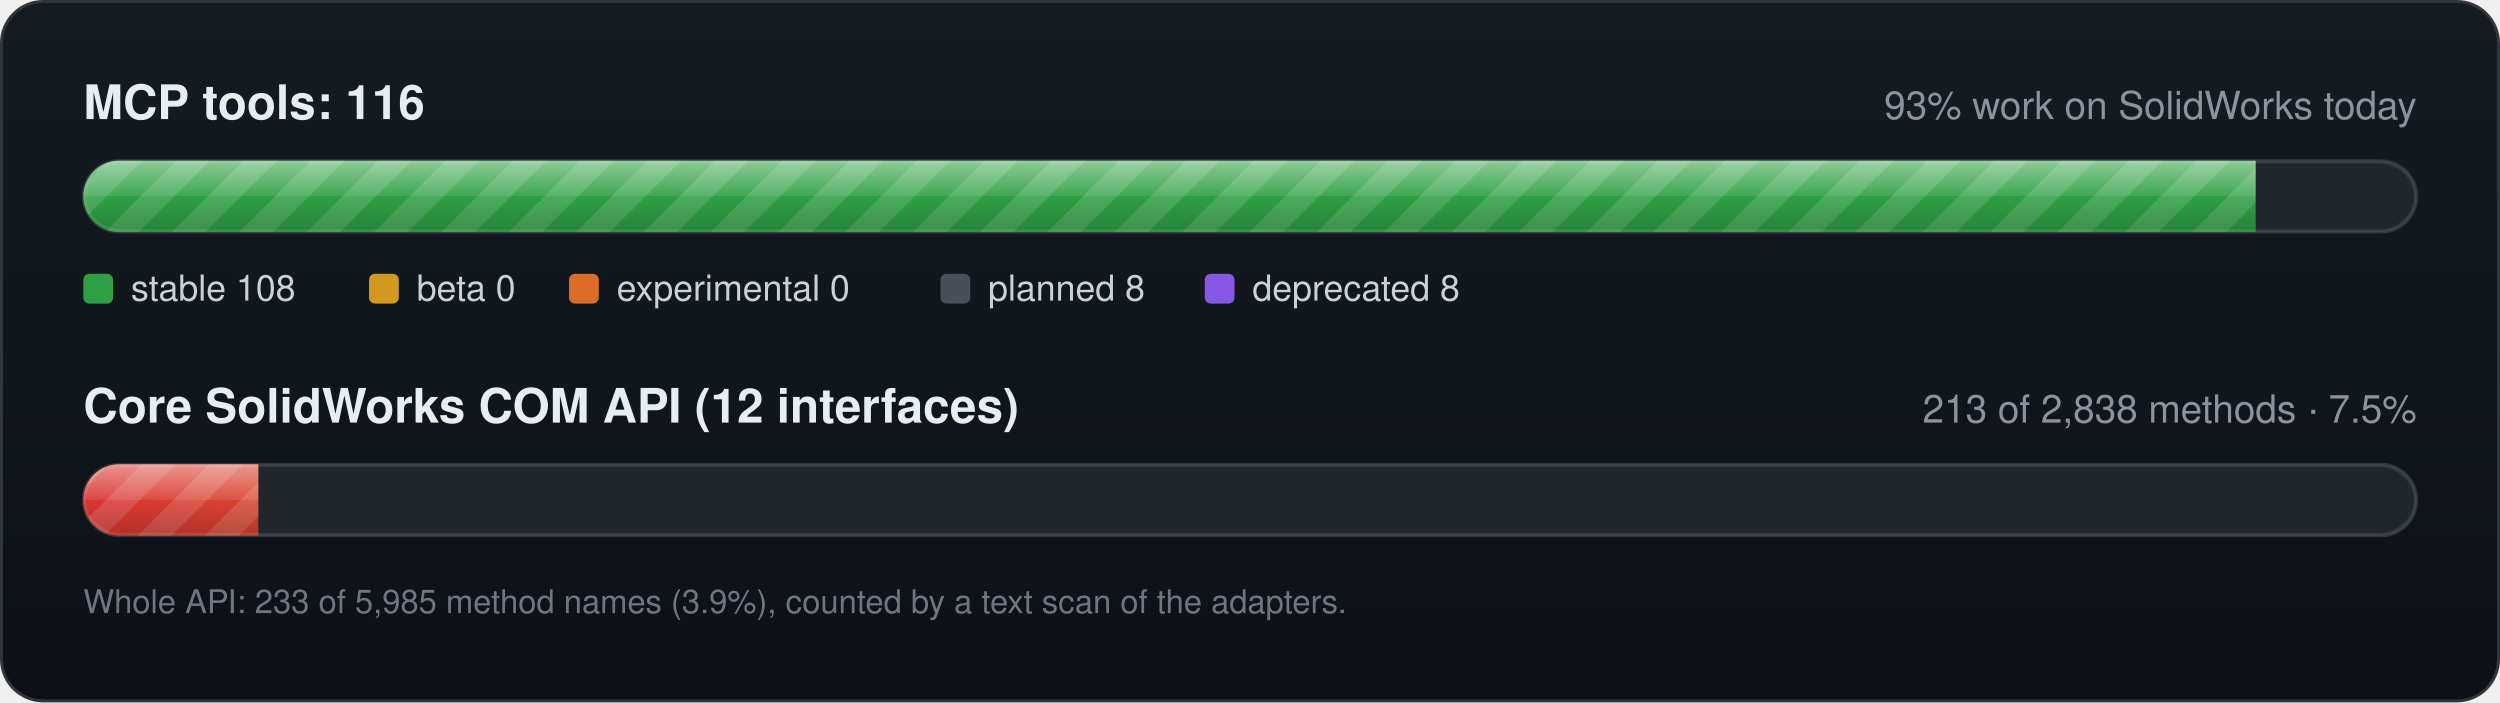
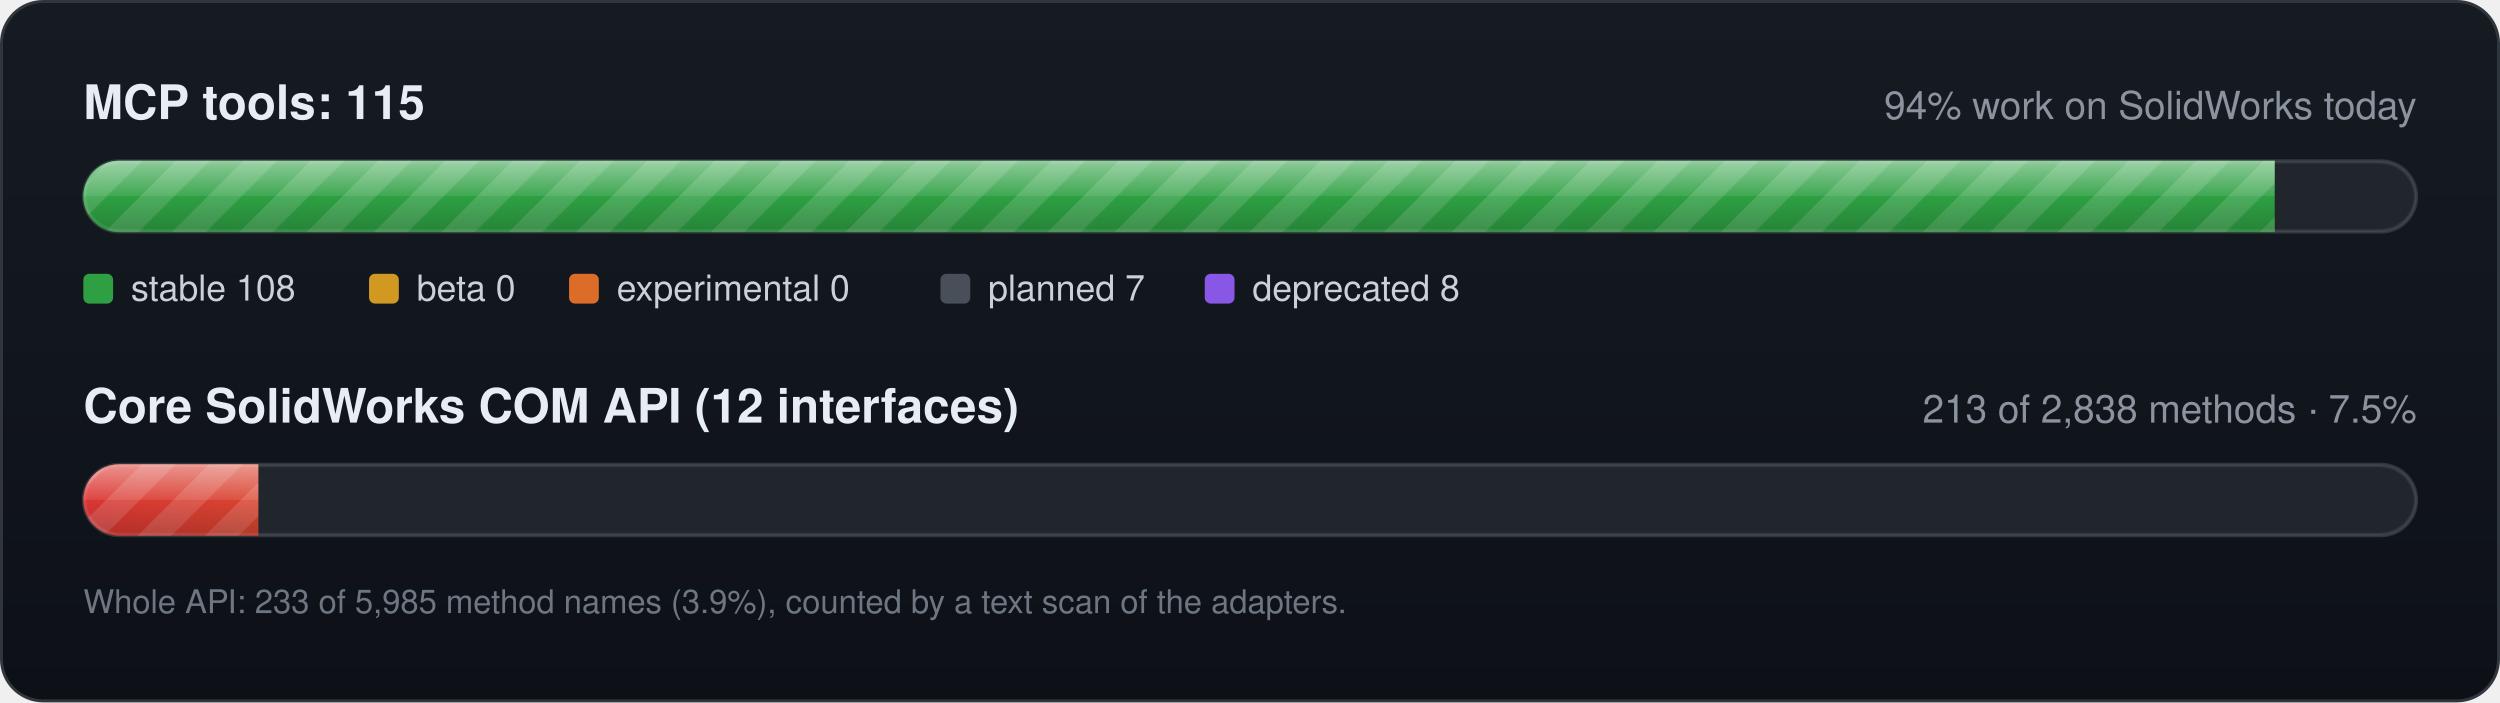
<svg xmlns="http://www.w3.org/2000/svg" width="840" height="236" viewBox="0 0 840 236" role="img" aria-label="Project progress">
  <defs>
    <linearGradient id="panel" x1="0" y1="0" x2="0" y2="1">
      <stop offset="0" stop-color="#161b22" />
      <stop offset="1" stop-color="#0d1117" />
    </linearGradient>
    <linearGradient id="gloss" x1="0" y1="0" x2="0" y2="1">
      <stop offset="0" stop-color="#fff" stop-opacity=".45" />
      <stop offset=".5" stop-color="#fff" stop-opacity=".08" />
      <stop offset=".5" stop-color="#000" stop-opacity="0" />
      <stop offset="1" stop-color="#000" stop-opacity=".18" />
    </linearGradient>
    <linearGradient id="heat" gradientUnits="userSpaceOnUse" x1="28" y1="0" x2="812" y2="0">
      <stop offset="0" stop-color="#da3633" />
      <stop offset=".5" stop-color="#d29922" />
      <stop offset="1" stop-color="#2ea043" />
    </linearGradient>
    <pattern id="stripes" width="16" height="16" patternUnits="userSpaceOnUse" patternTransform="rotate(45)">
      <rect width="8" height="16" fill="#fff" fill-opacity=".14" />
      <animateTransform attributeName="patternTransform" type="translate" additive="sum" from="0 0" to="16 0" dur="1.6s" repeatCount="indefinite" />
    </pattern>
    <clipPath id="track-tools">
      <rect x="28" y="54" width="784" height="24" rx="12.0" />
    </clipPath>
    <clipPath id="track-com">
      <rect x="28" y="156" width="784" height="24" rx="12.0" />
    </clipPath>
  </defs>
  <rect x=".5" y=".5" width="839" height="235" rx="14" fill="url(#panel)" stroke="#30363d" />
-   <text x="28" y="40" font-family="-apple-system,'Segoe UI',Helvetica,Arial,sans-serif" font-size="16" fill="#e6edf3" font-weight="600" text-anchor="start">MCP tools: 116</text>
-   <text x="812" y="40" font-family="-apple-system,'Segoe UI',Helvetica,Arial,sans-serif" font-size="13" fill="#8b949e" font-weight="400" text-anchor="end">93% work on SolidWorks today</text>
+   <text x="28" y="40" font-family="-apple-system,'Segoe UI',Helvetica,Arial,sans-serif" font-size="16" fill="#e6edf3" font-weight="600" text-anchor="start">MCP tools: 115</text>
+   <text x="812" y="40" font-family="-apple-system,'Segoe UI',Helvetica,Arial,sans-serif" font-size="13" fill="#8b949e" font-weight="400" text-anchor="end">94% work on SolidWorks today</text>
  <rect x="28" y="54" width="784" height="24" rx="12.0" fill="#21262d" stroke="#30363d" />
  <g clip-path="url(#track-tools)">
-     <rect x="28.0" y="54" width="729.9" height="24" fill="#2ea043" />
-     <rect x="757.9" y="54" width="0.0" height="24" fill="#d29922" />
-     <rect x="757.9" y="54" width="0.0" height="24" fill="#db6d28" />
-     <rect x="28" y="54" width="729.9" height="24" fill="url(#stripes)" />
-     <rect x="28" y="54" width="729.9" height="24" fill="url(#gloss)" />
+     <rect x="28.0" y="54" width="736.3" height="24" fill="#2ea043" />
+     <rect x="764.3" y="54" width="0.0" height="24" fill="#d29922" />
+     <rect x="764.3" y="54" width="0.0" height="24" fill="#db6d28" />
+     <rect x="28" y="54" width="736.3" height="24" fill="url(#stripes)" />
+     <rect x="28" y="54" width="736.3" height="24" fill="url(#gloss)" />
  </g>
  <rect x="28.5" y="54.5" width="783" height="23" rx="12.0" fill="none" stroke="#fff" stroke-opacity=".08" />
  <rect x="28" y="92" width="10" height="10" rx="2" fill="#2ea043" />
  <text x="44" y="101" font-family="-apple-system,'Segoe UI',Helvetica,Arial,sans-serif" font-size="12" fill="#c9d1d9" font-weight="400" text-anchor="start">stable 108</text>
  <rect x="124" y="92" width="10" height="10" rx="2" fill="#d29922" />
  <text x="140" y="101" font-family="-apple-system,'Segoe UI',Helvetica,Arial,sans-serif" font-size="12" fill="#c9d1d9" font-weight="400" text-anchor="start">beta 0</text>
  <rect x="191.2" y="92" width="10" height="10" rx="2" fill="#db6d28" />
  <text x="207.2" y="101" font-family="-apple-system,'Segoe UI',Helvetica,Arial,sans-serif" font-size="12" fill="#c9d1d9" font-weight="400" text-anchor="start">experimental 0</text>
  <rect x="316" y="92" width="10" height="10" rx="2" fill="#484f58" />
-   <text x="332" y="101" font-family="-apple-system,'Segoe UI',Helvetica,Arial,sans-serif" font-size="12" fill="#c9d1d9" font-weight="400" text-anchor="start">planned 8</text>
+   <text x="332" y="101" font-family="-apple-system,'Segoe UI',Helvetica,Arial,sans-serif" font-size="12" fill="#c9d1d9" font-weight="400" text-anchor="start">planned 7</text>
  <rect x="404.8" y="92" width="10" height="10" rx="2" fill="#8957e5" />
  <text x="420.8" y="101" font-family="-apple-system,'Segoe UI',Helvetica,Arial,sans-serif" font-size="12" fill="#c9d1d9" font-weight="400" text-anchor="start">deprecated 8</text>
  <text x="28" y="142" font-family="-apple-system,'Segoe UI',Helvetica,Arial,sans-serif" font-size="16" fill="#e6edf3" font-weight="600" text-anchor="start">Core SolidWorks COM API (12 interfaces)</text>
  <text x="812" y="142" font-family="-apple-system,'Segoe UI',Helvetica,Arial,sans-serif" font-size="13" fill="#8b949e" font-weight="400" text-anchor="end">213 of 2,838 methods · 7.5%</text>
  <rect x="28" y="156" width="784" height="24" rx="12.0" fill="#21262d" stroke="#30363d" />
  <g clip-path="url(#track-com)">
    <rect x="28.0" y="156" width="58.8" height="24" fill="url(#heat)" />
    <rect x="28" y="156" width="58.8" height="24" fill="url(#stripes)" />
    <rect x="28" y="156" width="58.8" height="24" fill="url(#gloss)" />
  </g>
  <rect x="28.5" y="156.5" width="783" height="23" rx="12.0" fill="none" stroke="#fff" stroke-opacity=".08" />
  <text x="28" y="206" font-family="-apple-system,'Segoe UI',Helvetica,Arial,sans-serif" font-size="11" fill="#6e7681" font-weight="400" text-anchor="start">Whole API: 233 of 5,985 method names (3.9%), counted by a text scan of the adapters.</text>
</svg>
